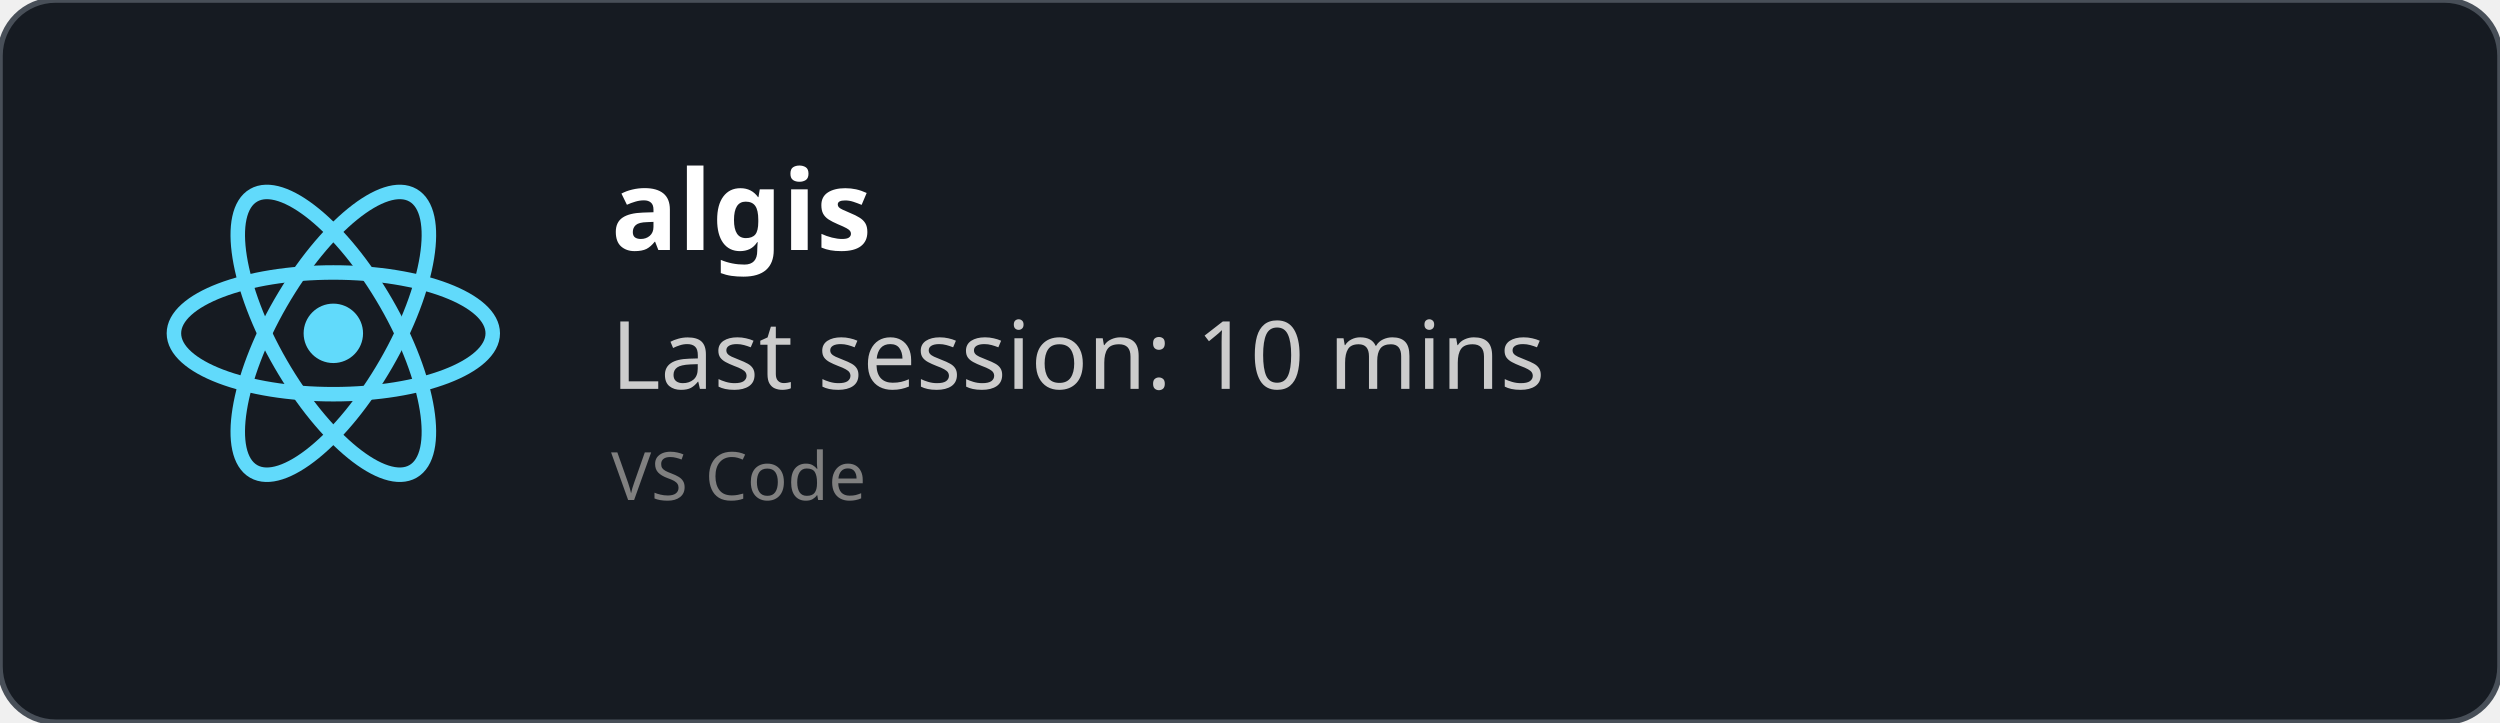
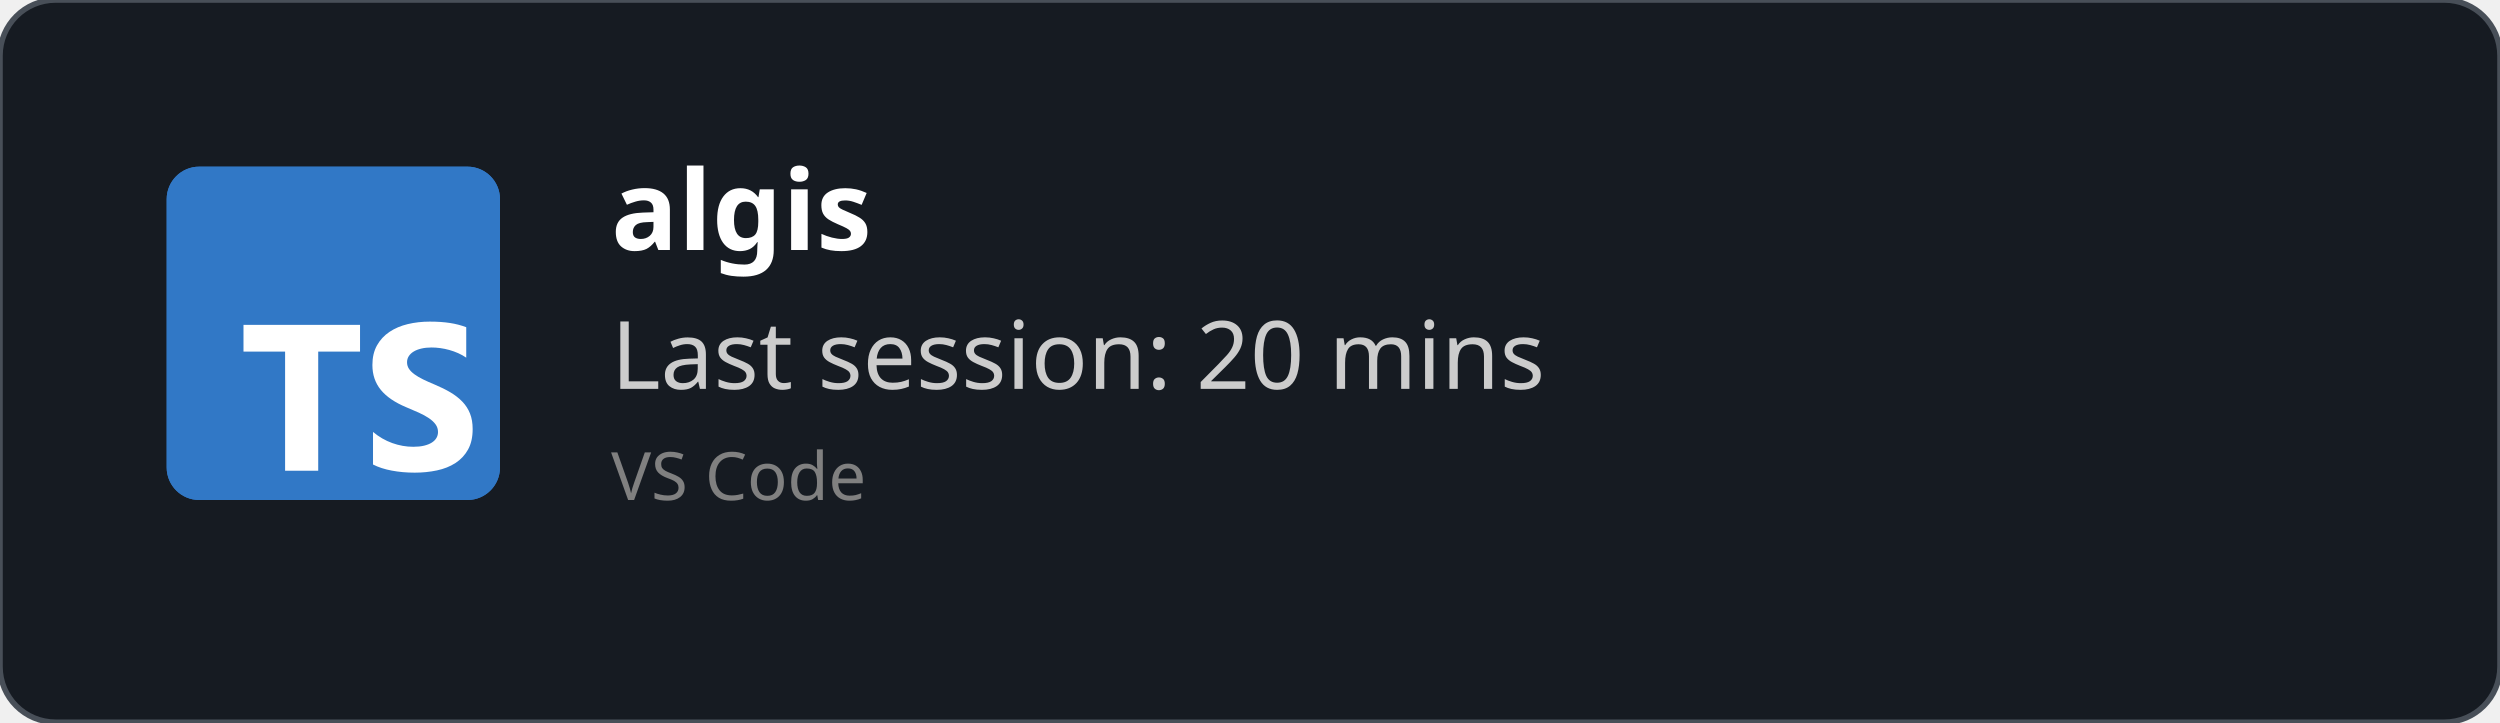
<svg xmlns="http://www.w3.org/2000/svg" width="450" height="130" viewBox="0 0 450 130" fill="none" role="img">
  <style>
    *{
        font-family: 'Segoe UI', Ubuntu, monospace
    }
    </style>
  <defs>
    <clipPath id="horizontalClip" x="20" y="20" width="500" height="200">
      <rect x="90" y="20" width="300" height="50" />
    </clipPath>
  </defs>
  <rect width="450" height="130" fill="rgba(22,27,34)" stroke="#484f58" stroke-width="1" fill-opacity="1" stroke-opacity="1" x="0" y="0" rx="10px" ry="10px">
    </rect>
-   <svg height="60" width="60" x="30" y="30" viewBox="-11.5 -10.232 23 20.463">
-     <circle cx="0" cy="0" r="2.05" fill="#61dafb" />
-     <g stroke="#61dafb" stroke-width="1" fill="none">
-       <ellipse rx="11" ry="4.2" />
-       <ellipse rx="11" ry="4.2" transform="rotate(60)" />
-       <ellipse rx="11" ry="4.2" transform="rotate(120)" />
-     </g>
+   <svg fill="none" height="60" viewBox="0 0 512 512" width="60" x="30" y="30">
+     <rect fill="#3178c6" height="512" rx="50" width="512" />
+     <rect fill="#3178c6" height="512" rx="50" width="512" />
+     <path clip-rule="evenodd" d="m316.939 407.424v50.061c8.138 4.172 17.763 7.3 28.875 9.386s22.823 3.129 35.135 3.129c11.999 0 23.397-1.147 34.196-3.442 10.799-2.294 20.268-6.075 28.406-11.342 8.138-5.266 14.581-12.15 19.328-20.65s7.121-19.007 7.121-31.522c0-9.074-1.356-17.026-4.069-23.857s-6.625-12.906-11.738-18.225c-5.112-5.319-11.242-10.091-18.389-14.315s-15.207-8.213-24.18-11.967c-6.573-2.712-12.468-5.345-17.685-7.9-5.217-2.556-9.651-5.163-13.303-7.822-3.652-2.66-6.469-5.476-8.451-8.448-1.982-2.973-2.974-6.336-2.974-10.091 0-3.441.887-6.544 2.661-9.308s4.278-5.136 7.512-7.118c3.235-1.981 7.199-3.52 11.894-4.615 4.696-1.095 9.912-1.642 15.651-1.642 4.173 0 8.581.313 13.224.938 4.643.626 9.312 1.591 14.008 2.894 4.695 1.304 9.259 2.947 13.694 4.928 4.434 1.982 8.529 4.276 12.285 6.884v-46.776c-7.616-2.92-15.937-5.084-24.962-6.492s-19.381-2.112-31.066-2.112c-11.895 0-23.163 1.278-33.805 3.833s-20.006 6.544-28.093 11.967c-8.086 5.424-14.476 12.333-19.171 20.729-4.695 8.395-7.043 18.433-7.043 30.114 0 14.914 4.304 27.638 12.912 38.172 8.607 10.533 21.675 19.45 39.204 26.751 6.886 2.816 13.303 5.579 19.25 8.291s11.086 5.528 15.415 8.448c4.33 2.92 7.747 6.101 10.252 9.543 2.504 3.441 3.756 7.352 3.756 11.733 0 3.233-.783 6.231-2.348 8.995s-3.939 5.162-7.121 7.196-7.147 3.624-11.894 4.771c-4.748 1.148-10.303 1.721-16.668 1.721-10.851 0-21.597-1.903-32.24-5.71-10.642-3.806-20.502-9.516-29.579-17.13zm-84.159-123.342h64.22v-41.082h-179v41.082h63.906v182.918h50.874z" fill="#fff" fill-rule="evenodd" />
  </svg>
  <text x="110" y="45" font-size="20" clip-path="url(#horizontalClip)" font-weight="bold" font-family="Ubuntu" fill="white">
    algis
    </text>
  <text x="110" y="70" font-size="17px" font-family="Ubuntu" fill="#ccc">
-     Last session: 10 mins
+     Last session: 20 mins
    </text>
  <text x="110" y="90" font-size="12px" font-family="Ubuntu" fill="grey">
    VS Code
    </text>
</svg>
